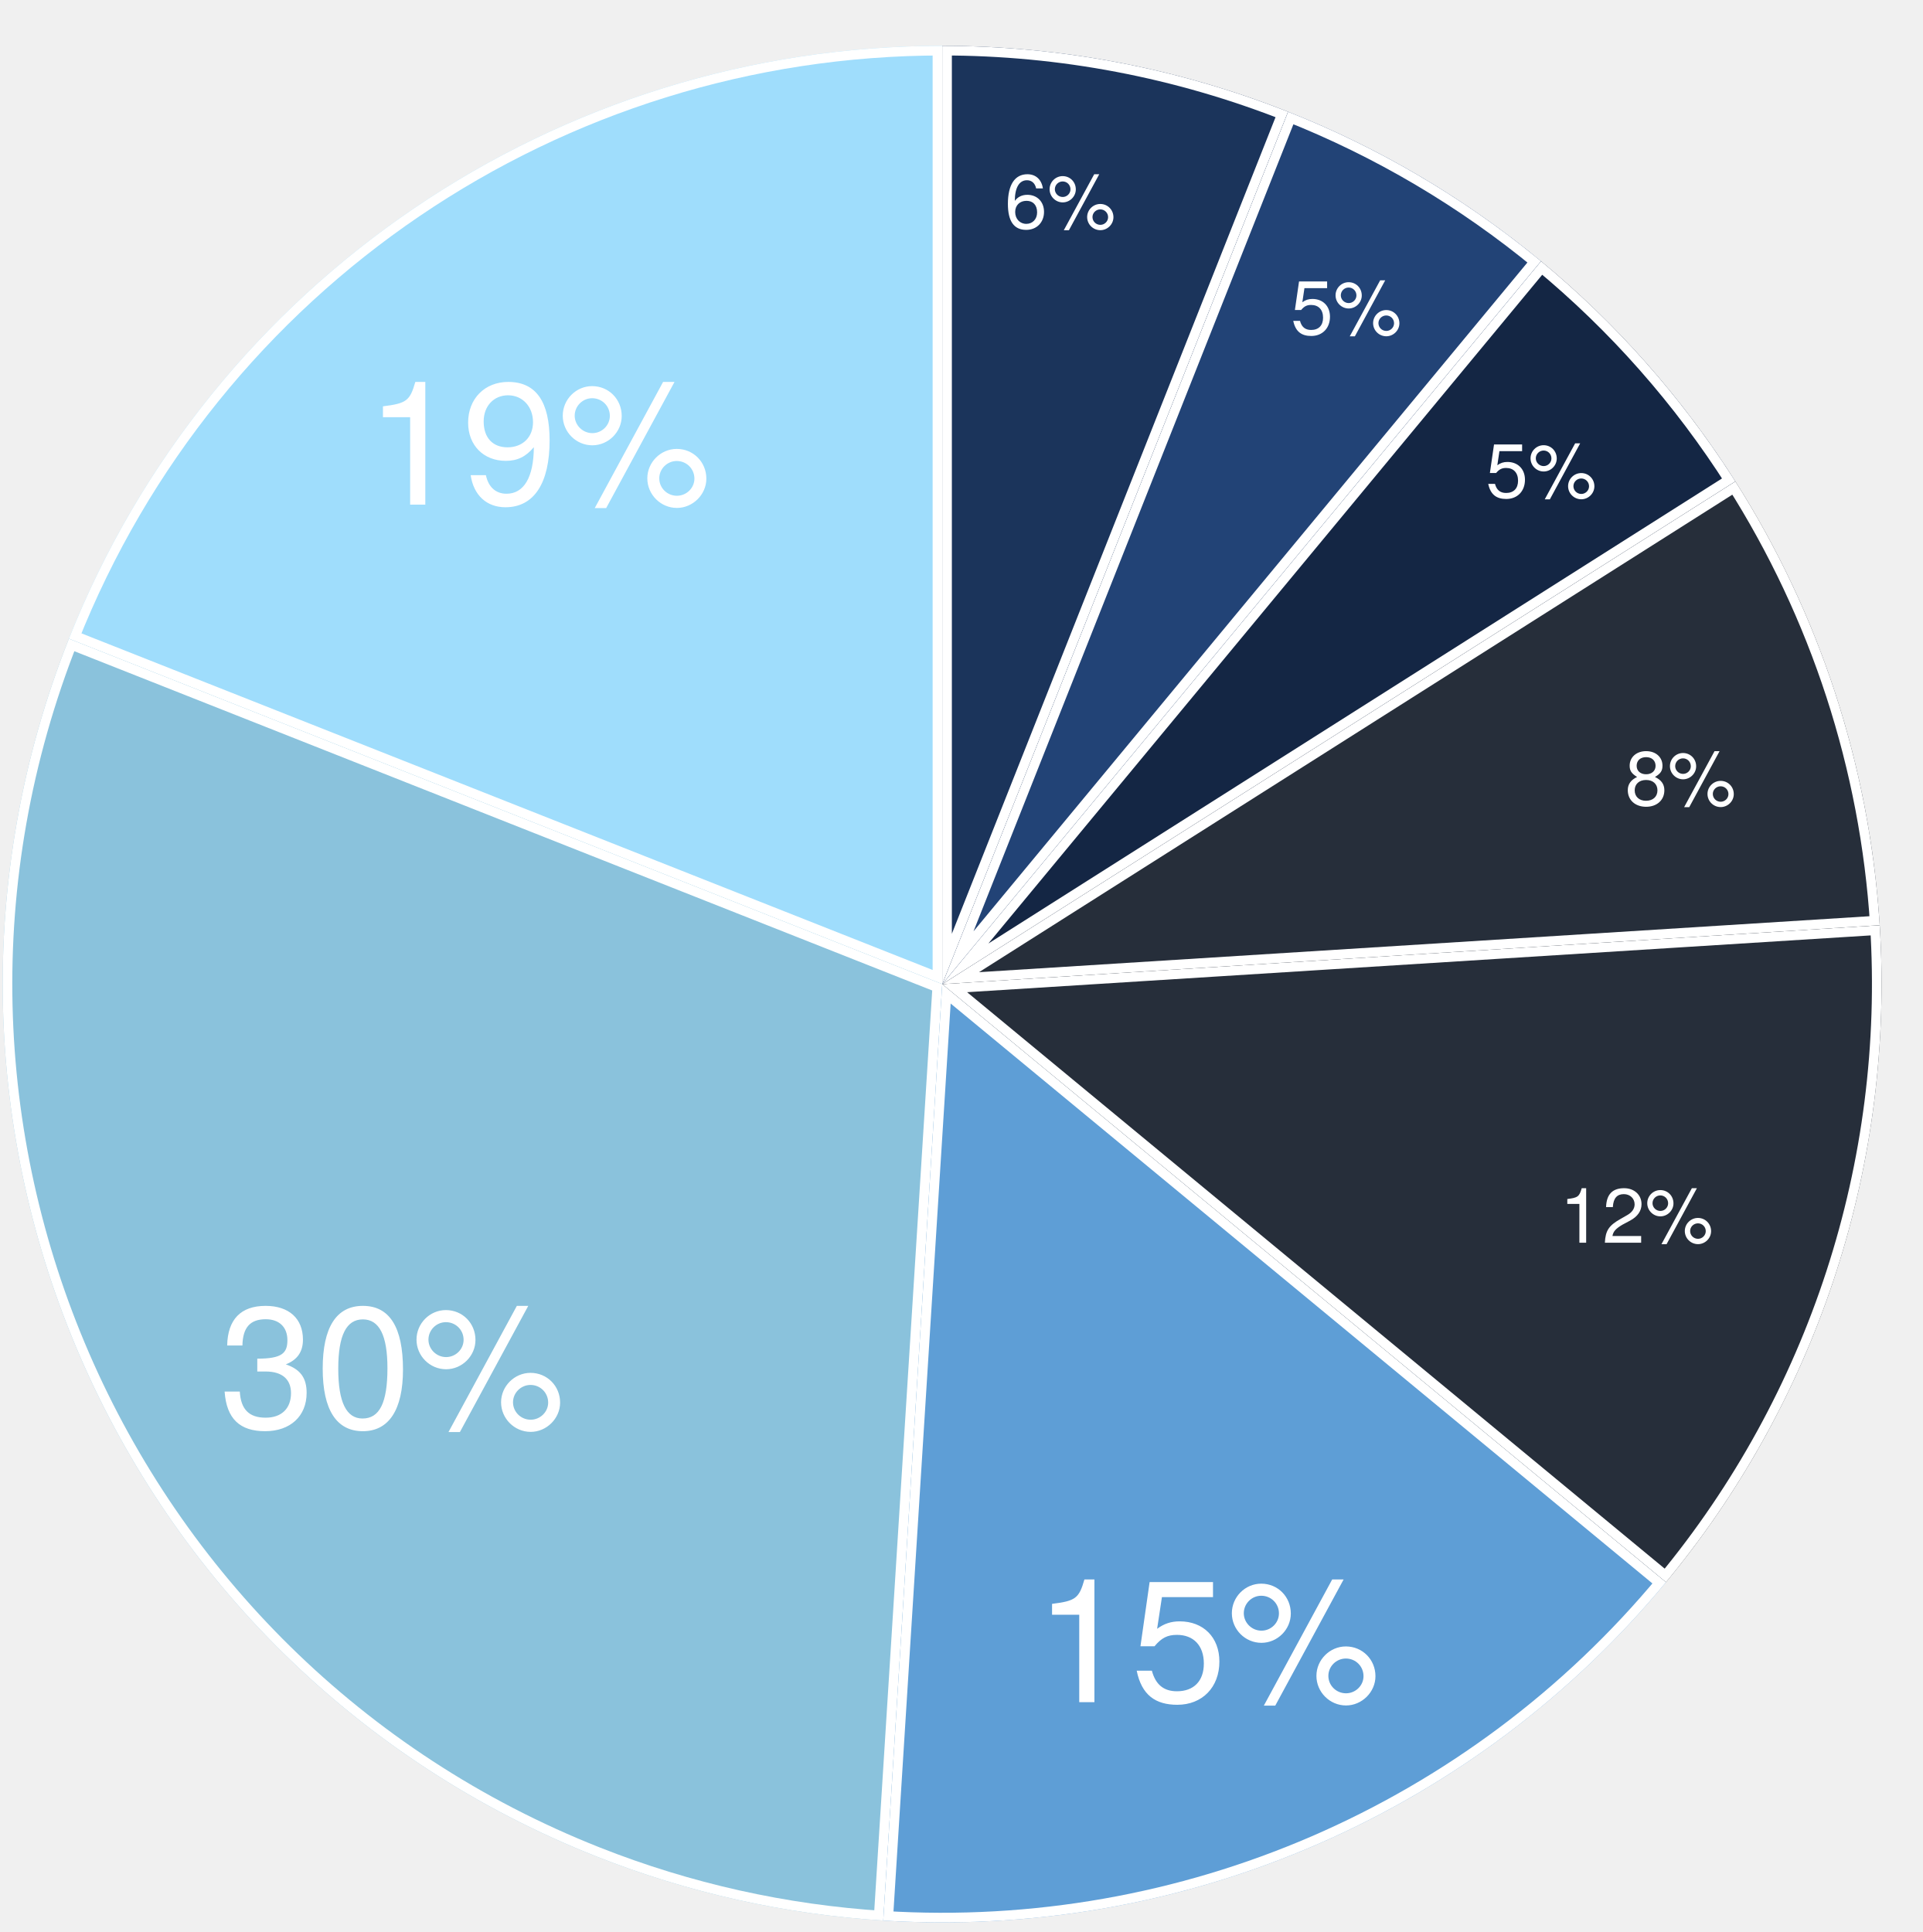
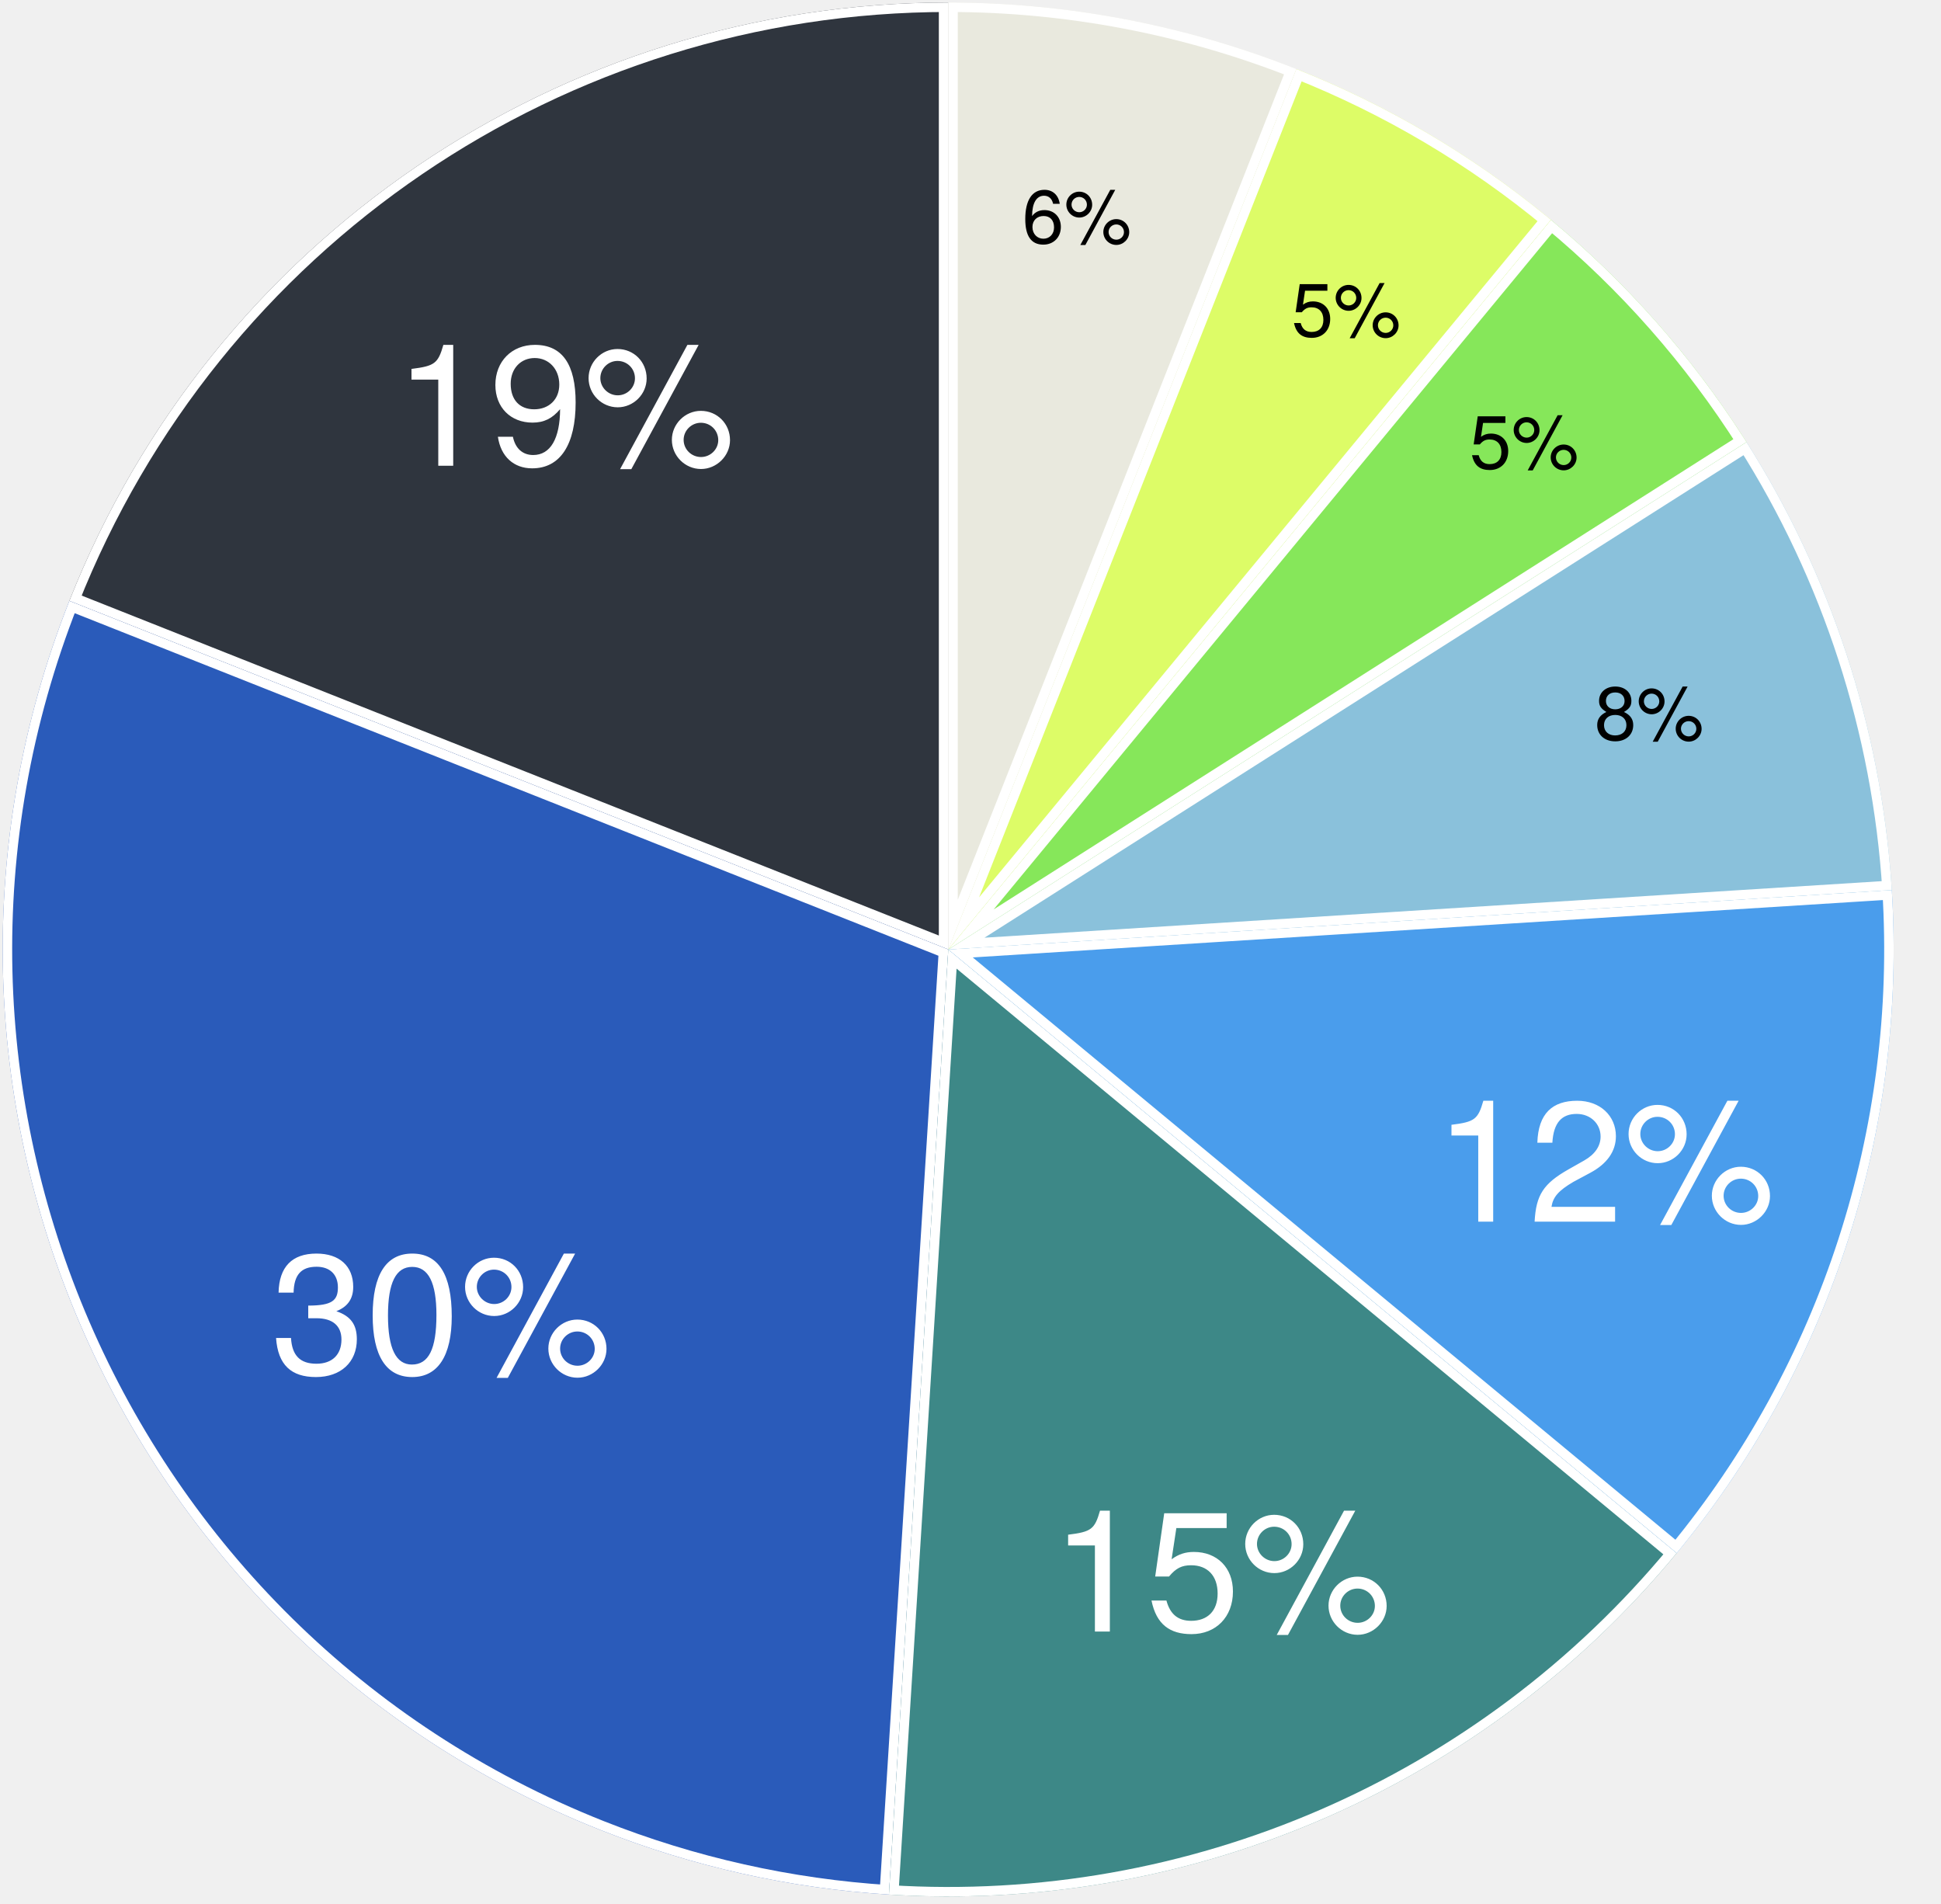
- <svg xmlns="http://www.w3.org/2000/svg" xmlns:xlink="http://www.w3.org/1999/xlink" width="400px" height="402px" viewBox="0 0 400 402" version="1.1">
+ <svg xmlns="http://www.w3.org/2000/svg" xmlns:xlink="http://www.w3.org/1999/xlink" width="410px" height="402px" viewBox="0 0 410 402" version="1.1">
  <defs>
-     <path d="M181.985,0 L181.985,195.229 L0.288,123.361 C29.796,48.904 101.826,0 181.985,0 Z" id="path-1" />
-     <path d="M14.334,0.122 L196.031,71.991 L183.76,266.835 C163.294,265.549 143.158,261.052 124.092,253.51 C23.743,213.818 -25.397,100.373 14.334,0.122 Z" id="path-3" />
-     <path d="M12.824,0 L163.398,124.444 C123.923,172.115 64.194,198.243 2.426,194.953 L0.554,194.844 L12.824,0 Z" id="path-5" />
-     <path d="M195.034,0.553 C198.124,49.616 182.572,98.017 151.519,136.105 L150.574,137.256 L0,12.812 L195.034,0.553 Z" id="path-7" />
-     <path d="M164.998,0.327 C182.46,27.814 192.76,59.223 194.97,91.693 L195.034,92.677 L0,104.936 L164.998,0.327 Z" id="path-9" />
-     <path d="M124.565,0.266 C140.123,13.124 153.59,28.311 164.489,45.286 L164.998,46.084 L0,150.693 L124.565,0.266 Z" id="path-11" />
-     <path d="M71.939,0.288 C90.712,7.713 108.218,18 123.835,30.78 L124.565,31.381 L0,181.807 L71.939,0.288 Z" id="path-13" />
-     <path d="M0,0 C24.34,0 48.464,4.543 71.13,13.392 L71.939,13.71 L0,195.229 L0,0 Z" id="path-15" />
+     <path d="M185.959,0 L185.959,200 L0.294,126.375 C30.447,50.099 104.05,0 185.959,0 Z" id="path-1" />
+     <path d="M14.647,0.125 L200.312,73.75 L187.773,273.355 C166.86,272.038 146.285,267.431 126.802,259.705 C24.262,219.043 -25.952,102.825 14.647,0.125 Z" id="path-3" />
+     <path d="M13.105,0 L166.967,127.485 C126.629,176.321 65.596,203.087 2.479,199.717 L0.566,199.605 L13.105,0 Z" id="path-5" />
+     <path d="M199.294,0.567 C202.451,50.828 186.56,100.413 154.829,139.431 L153.862,140.61 L0,13.125 L199.294,0.567 Z" id="path-7" />
+     <path d="M168.602,0.335 C186.445,28.494 196.97,60.67 199.228,93.934 L199.294,94.942 L0,107.5 L168.602,0.335 Z" id="path-9" />
+     <path d="M127.286,0.272 C143.183,13.444 156.945,29.003 168.082,46.393 L168.602,47.21 L0,154.375 L127.286,0.272 Z" id="path-11" />
+     <path d="M73.51,0.295 C92.693,7.902 110.582,18.44 126.539,31.532 L127.286,32.147 L0,186.25 L73.51,0.295 Z" id="path-13" />
+     <path d="M0,0 C24.872,0 49.522,4.654 72.684,13.719 L73.51,14.045 L0,200 L0,0 Z" id="path-15" />
  </defs>
  <g id="Page-1" stroke="none" stroke-width="1" fill="none" fill-rule="evenodd">
    <g id="Group" transform="translate(0, 0.5311)">
-       <g id="Group-53" transform="translate(0, 0.4689)">
-         <g id="Group-6" transform="translate(14.0458, 8.541284)">
-           <path d="M181.985,195.229 L181.985,0 C101.826,0 29.796,48.904 0.288,123.361 L181.985,195.229 Z" id="Fill-1" fill="#9FDDFC" />
+       <g id="Group-53">
+         <g id="Group-6" transform="translate(14.35257, 0)">
+           <path d="M185.959,200 L185.959,0 C104.05,0 30.447,50.099 0.294,126.375 L185.959,200 Z" id="Fill-1" fill="#2F353E" />
          <g id="Group-5">
            <mask id="mask-2" fill="white">
              <use xlink:href="#path-1" />
            </mask>
            <g id="Clip-4" />
-             <path d="M181.985,195.229 L181.985,-7.80917433e-06 C101.826,-7.80917433e-06 29.796,48.904 0.288,123.361 L181.985,195.229 Z" id="Stroke-3" stroke="#FFFFFF" stroke-width="4" mask="url(#mask-2)" />
+             <path d="M185.959,200 L185.959,-8.00000002e-06 C104.05,-8.00000002e-06 30.447,50.099 0.294,126.375 L185.959,200 Z" id="Stroke-3" stroke="#FFFFFF" stroke-width="4" mask="url(#mask-2)" />
          </g>
        </g>
-         <g id="Group-12" transform="translate(0, 131.7798)">
-           <path d="M196.031,71.991 L14.334,0.122 C-25.397,100.373 23.743,213.818 124.092,253.51 C143.158,261.052 163.294,265.549 183.76,266.835 L196.031,71.991 Z" id="Fill-7" fill="#8AC2DC" />
+         <g id="Group-12" transform="translate(0, 126.25)">
+           <path d="M200.312,73.75 L14.647,0.125 C-25.952,102.825 24.262,219.043 126.802,259.705 C146.285,267.431 166.86,272.038 187.773,273.355 L200.312,73.75 Z" id="Fill-7" fill="#2A5BBA" />
          <g id="Group-11">
            <mask id="mask-4" fill="white">
              <use xlink:href="#path-3" />
            </mask>
            <g id="Clip-10" />
-             <path d="M196.031,71.991 L14.334,0.122 C-25.397,100.373 23.743,213.818 124.092,253.511 C143.158,261.052 163.294,265.549 183.76,266.835 L196.031,71.991 Z" id="Stroke-9" stroke="#FFFFFF" stroke-width="4" mask="url(#mask-4)" />
+             <path d="M200.312,73.75 L14.647,0.125 C-25.952,102.825 24.262,219.043 126.802,259.705 C146.285,267.431 166.86,272.038 187.774,273.355 L200.312,73.75 Z" id="Stroke-9" stroke="#FFFFFF" stroke-width="4" mask="url(#mask-4)" />
          </g>
        </g>
-         <g id="Group-18" transform="translate(183.2061, 203.7706)">
-           <path d="M12.824,0 L0.554,194.844 C62.985,198.768 123.524,172.596 163.398,124.444 L12.824,0 Z" id="Fill-13" fill="#5E9ED6" />
+         <g id="Group-18" transform="translate(187.2075, 200)">
+           <path d="M13.105,0 L0.566,199.605 C64.361,203.625 126.222,176.814 166.967,127.485 L13.105,0 Z" id="Fill-13" fill="#3D8887" />
          <g id="Group-17">
            <mask id="mask-6" fill="white">
              <use xlink:href="#path-5" />
            </mask>
            <g id="Clip-16" />
-             <path d="M12.824,0 L0.554,194.844 C62.985,198.768 123.524,172.596 163.398,124.444 L12.824,0 Z" id="Stroke-15" stroke="#FFFFFF" stroke-width="4" mask="url(#mask-6)" />
+             <path d="M13.104,0 L0.566,199.605 C64.361,203.625 126.222,176.814 166.967,127.485 L13.104,0 Z" id="Stroke-15" stroke="#FFFFFF" stroke-width="4" mask="url(#mask-6)" />
          </g>
        </g>
-         <g id="Group-24" transform="translate(196.0305, 190.9587)">
-           <path d="M0,12.812 L150.574,137.256 C182.256,98.995 198.155,50.111 195.034,0.553 L0,12.812 Z" id="Fill-19" fill="#262E3A" />
+         <g id="Group-24" transform="translate(200.312, 186.875)">
+           <path d="M0,13.125 L153.862,140.61 C186.237,101.414 202.483,51.336 199.294,0.567 L0,13.125 Z" id="Fill-19" fill="#4A9DEC" />
          <g id="Group-23">
            <mask id="mask-8" fill="white">
              <use xlink:href="#path-7" />
            </mask>
            <g id="Clip-22" />
-             <path d="M-2.50381679e-05,12.812 L150.574,137.256 C182.256,98.995 198.155,50.111 195.034,0.553 L-2.50381679e-05,12.812 Z" id="Stroke-21" stroke="#FFFFFF" stroke-width="4" mask="url(#mask-8)" />
+             <path d="M-2.55850234e-05,13.125 L153.862,140.61 C186.237,101.414 202.483,51.336 199.294,0.567 L-2.55850234e-05,13.125 Z" id="Stroke-21" stroke="#FFFFFF" stroke-width="4" mask="url(#mask-8)" />
          </g>
        </g>
-         <g id="Group-31" transform="translate(196.0305, 98.83486)">
-           <path d="M0,104.936 L195.034,92.677 C192.967,59.858 182.636,28.092 164.998,0.327 L0,104.936 Z" id="Fill-26" fill="#262E3A" />
+         <g id="Group-31" transform="translate(200.312, 92.5)">
+           <path d="M0,107.5 L199.294,94.942 C197.182,61.321 186.625,28.778 168.602,0.335 L0,107.5 Z" id="Fill-26" fill="#8AC1DB" />
          <g id="Group-30">
            <mask id="mask-10" fill="white">
              <use xlink:href="#path-9" />
            </mask>
            <g id="Clip-29" />
-             <path d="M-2.50381679e-05,104.936 L195.034,92.677 C192.967,59.858 182.636,28.092 164.998,0.327 L-2.50381679e-05,104.936 Z" id="Stroke-28" stroke="#FFFFFF" stroke-width="4" mask="url(#mask-10)" />
+             <path d="M-2.55850234e-05,107.5 L199.294,94.942 C197.182,61.321 186.625,28.778 168.602,0.335 L-2.55850234e-05,107.5 Z" id="Stroke-28" stroke="#FFFFFF" stroke-width="4" mask="url(#mask-10)" />
          </g>
        </g>
-         <g id="Group-38" transform="translate(196.0305, 53.07798)">
-           <path d="M0,150.693 L164.998,46.084 C154.011,28.786 140.366,13.324 124.565,0.266 L0,150.693 Z" id="Fill-33" fill="#142644" />
+         <g id="Group-38" transform="translate(200.312, 45.625)">
+           <path d="M0,154.375 L168.602,47.21 C157.374,29.49 143.432,13.65 127.286,0.272 L0,154.375 Z" id="Fill-33" fill="#86E75A" />
          <g id="Group-37">
            <mask id="mask-12" fill="white">
              <use xlink:href="#path-11" />
            </mask>
            <g id="Clip-36" />
-             <path d="M-2.50381679e-05,150.693 L164.998,46.084 C154.01,28.786 140.366,13.324 124.565,0.266 L-2.50381679e-05,150.693 Z" id="Stroke-35" stroke="#FFFFFF" stroke-width="4" mask="url(#mask-12)" />
+             <path d="M-2.55850234e-05,154.375 L168.602,47.21 C157.374,29.49 143.432,13.65 127.286,0.272 L-2.55850234e-05,154.375 Z" id="Stroke-35" stroke="#FFFFFF" stroke-width="4" mask="url(#mask-12)" />
          </g>
        </g>
-         <g id="Group-45" transform="translate(196.0305, 21.9633)">
-           <path d="M0,181.807 L124.565,31.381 C108.765,18.322 91.005,7.829 71.939,0.288 L0,181.807 Z" id="Fill-40" fill="#224376" />
+         <g id="Group-45" transform="translate(200.312, 13.75)">
+           <path d="M0,186.25 L127.286,32.147 C111.14,18.77 92.993,8.021 73.51,0.295 L0,186.25 Z" id="Fill-40" fill="#DDFC67" />
          <g id="Group-44">
            <mask id="mask-14" fill="white">
              <use xlink:href="#path-13" />
            </mask>
            <g id="Clip-43" />
-             <path d="M-2.50381679e-05,181.807 L124.565,31.381 C108.765,18.322 91.005,7.829 71.939,0.288 L-2.50381679e-05,181.807 Z" id="Stroke-42" stroke="#FFFFFF" stroke-width="4" mask="url(#mask-14)" />
+             <path d="M-2.55850234e-05,186.25 L127.286,32.147 C111.14,18.77 92.993,8.021 73.51,0.295 L-2.55850234e-05,186.25 Z" id="Stroke-42" stroke="#FFFFFF" stroke-width="4" mask="url(#mask-14)" />
          </g>
        </g>
-         <g id="Group-52" transform="translate(196.0305, 8.541284)">
-           <path d="M0,195.229 L71.939,13.71 C49.038,4.652 24.63,0 0,0 L0,195.229 Z" id="Fill-47" fill="#1B345B" />
+         <g id="Group-52" transform="translate(200.312, 0)">
+           <path d="M0,200 L73.51,14.045 C50.109,4.765 25.168,0 0,0 L0,200 Z" id="Fill-47" fill="#E9E9DE" />
          <g id="Group-51">
            <mask id="mask-16" fill="white">
              <use xlink:href="#path-15" />
            </mask>
            <g id="Clip-50" />
-             <path d="M-2.50381679e-05,195.229 L71.939,13.71 C49.038,4.652 24.63,-7.80917433e-06 -2.50381679e-05,-7.80917433e-06 L-2.50381679e-05,195.229 Z" id="Stroke-49" stroke="#FFFFFF" stroke-width="4" mask="url(#mask-16)" />
+             <path d="M-2.55850234e-05,200 L73.51,14.045 C50.109,4.765 25.168,-8.00000002e-06 -2.55850234e-05,-8.00000002e-06 L-2.55850234e-05,200 Z" id="Stroke-49" stroke="#FFFFFF" stroke-width="4" mask="url(#mask-16)" />
          </g>
        </g>
      </g>
-       <g id="Group-55" transform="translate(76, 70.4689)" fill="#FFFFFF" font-family="HelveticaNeue, Helvetica Neue" font-size="36" font-weight="normal">
+       <g id="Group-55" transform="translate(83.10764, 63.5)" fill="#FFFFFF" font-family="HelveticaNeue, Helvetica Neue" font-size="36" font-weight="normal">
        <text id="19%">
-           <tspan x="0" y="34">19%</tspan>
+           <tspan x="0.141" y="34.335">19%</tspan>
        </text>
      </g>
-       <g id="Group-57" transform="translate(45, 262.4689)" fill="#FFFFFF" font-family="HelveticaNeue, Helvetica Neue" font-size="36" font-weight="normal">
+       <g id="Group-57" transform="translate(56.31357, 255.125)" fill="#FFFFFF" font-family="HelveticaNeue, Helvetica Neue" font-size="36" font-weight="normal">
        <text id="30%">
-           <tspan x="0.574" y="34.25">30%</tspan>
+           <tspan x="0.842" y="34.631">30%</tspan>
        </text>
      </g>
-       <g id="Group-59" transform="translate(215, 319.4689)" fill="#FFFFFF" font-family="HelveticaNeue, Helvetica Neue" font-size="36" font-weight="normal">
+       <g id="Group-59" transform="translate(221.6537, 309.5)" fill="#FFFFFF" font-family="HelveticaNeue, Helvetica Neue" font-size="36" font-weight="normal">
        <text id="15%">
-           <tspan x="0.202" y="34.174">15%</tspan>
+           <tspan x="0.297" y="34.554">15%</tspan>
        </text>
      </g>
-       <g id="Group-61" transform="translate(324, 242.4689)" fill="#FFFFFF" font-family="HelveticaNeue, Helvetica Neue" font-size="16" font-weight="normal">
+       <g id="Group-61" transform="translate(302.2715, 223.375)" fill="#FFFFFF" font-family="HelveticaNeue, Helvetica Neue" font-size="36" font-weight="normal">
        <text id="12%">
-           <tspan x="0.445" y="15.579">12%</tspan>
+           <tspan x="0.653" y="34.105">12%</tspan>
        </text>
      </g>
-       <g id="Group-63" transform="translate(338, 151.4689)" fill="#FFFFFF" font-family="HelveticaNeue, Helvetica Neue" font-size="16" font-weight="normal">
+       <g id="Group-63" transform="translate(336.7036, 140.75)" fill="#000000" font-family="HelveticaNeue, Helvetica Neue" font-size="16" font-weight="normal">
        <text id="8%">
-           <tspan x="0.06" y="15.639">8%</tspan>
+           <tspan x="0.083" y="15.059">8%</tspan>
        </text>
      </g>
-       <g id="Group-65" transform="translate(309, 87.4689)" fill="#FFFFFF" font-family="HelveticaNeue, Helvetica Neue" font-size="16" font-weight="normal">
+       <g id="Group-65" transform="translate(310.2995, 83.5)" fill="#000000" font-family="HelveticaNeue, Helvetica Neue" font-size="16" font-weight="normal">
        <text id="5%">
-           <tspan x="0.06" y="15.591">5%</tspan>
+           <tspan x="0.08" y="15.009">5%</tspan>
        </text>
      </g>
-       <g id="Group-67" transform="translate(268, 53.4689)" fill="#FFFFFF" font-family="HelveticaNeue, Helvetica Neue" font-size="16" font-weight="normal">
+       <g id="Group-67" transform="translate(272.1154, 55.5)" fill="#000000" font-family="HelveticaNeue, Helvetica Neue" font-size="16" font-weight="normal">
        <text id="5%">
-           <tspan x="0.491" y="15.672">5%</tspan>
+           <tspan x="0.659" y="15.094">5%</tspan>
        </text>
      </g>
-       <g id="Group-69" transform="translate(209, 31.4689)" fill="#FFFFFF" font-family="HelveticaNeue, Helvetica Neue" font-size="16" font-weight="normal">
+       <g id="Group-69" transform="translate(215.5741, 35.875)" fill="#000000" font-family="HelveticaNeue, Helvetica Neue" font-size="16" font-weight="normal">
        <text id="6%">
-           <tspan x="0" y="15.6">6%</tspan>
+           <tspan x="0.31" y="15.03">6%</tspan>
        </text>
      </g>
    </g>
  </g>
</svg>
